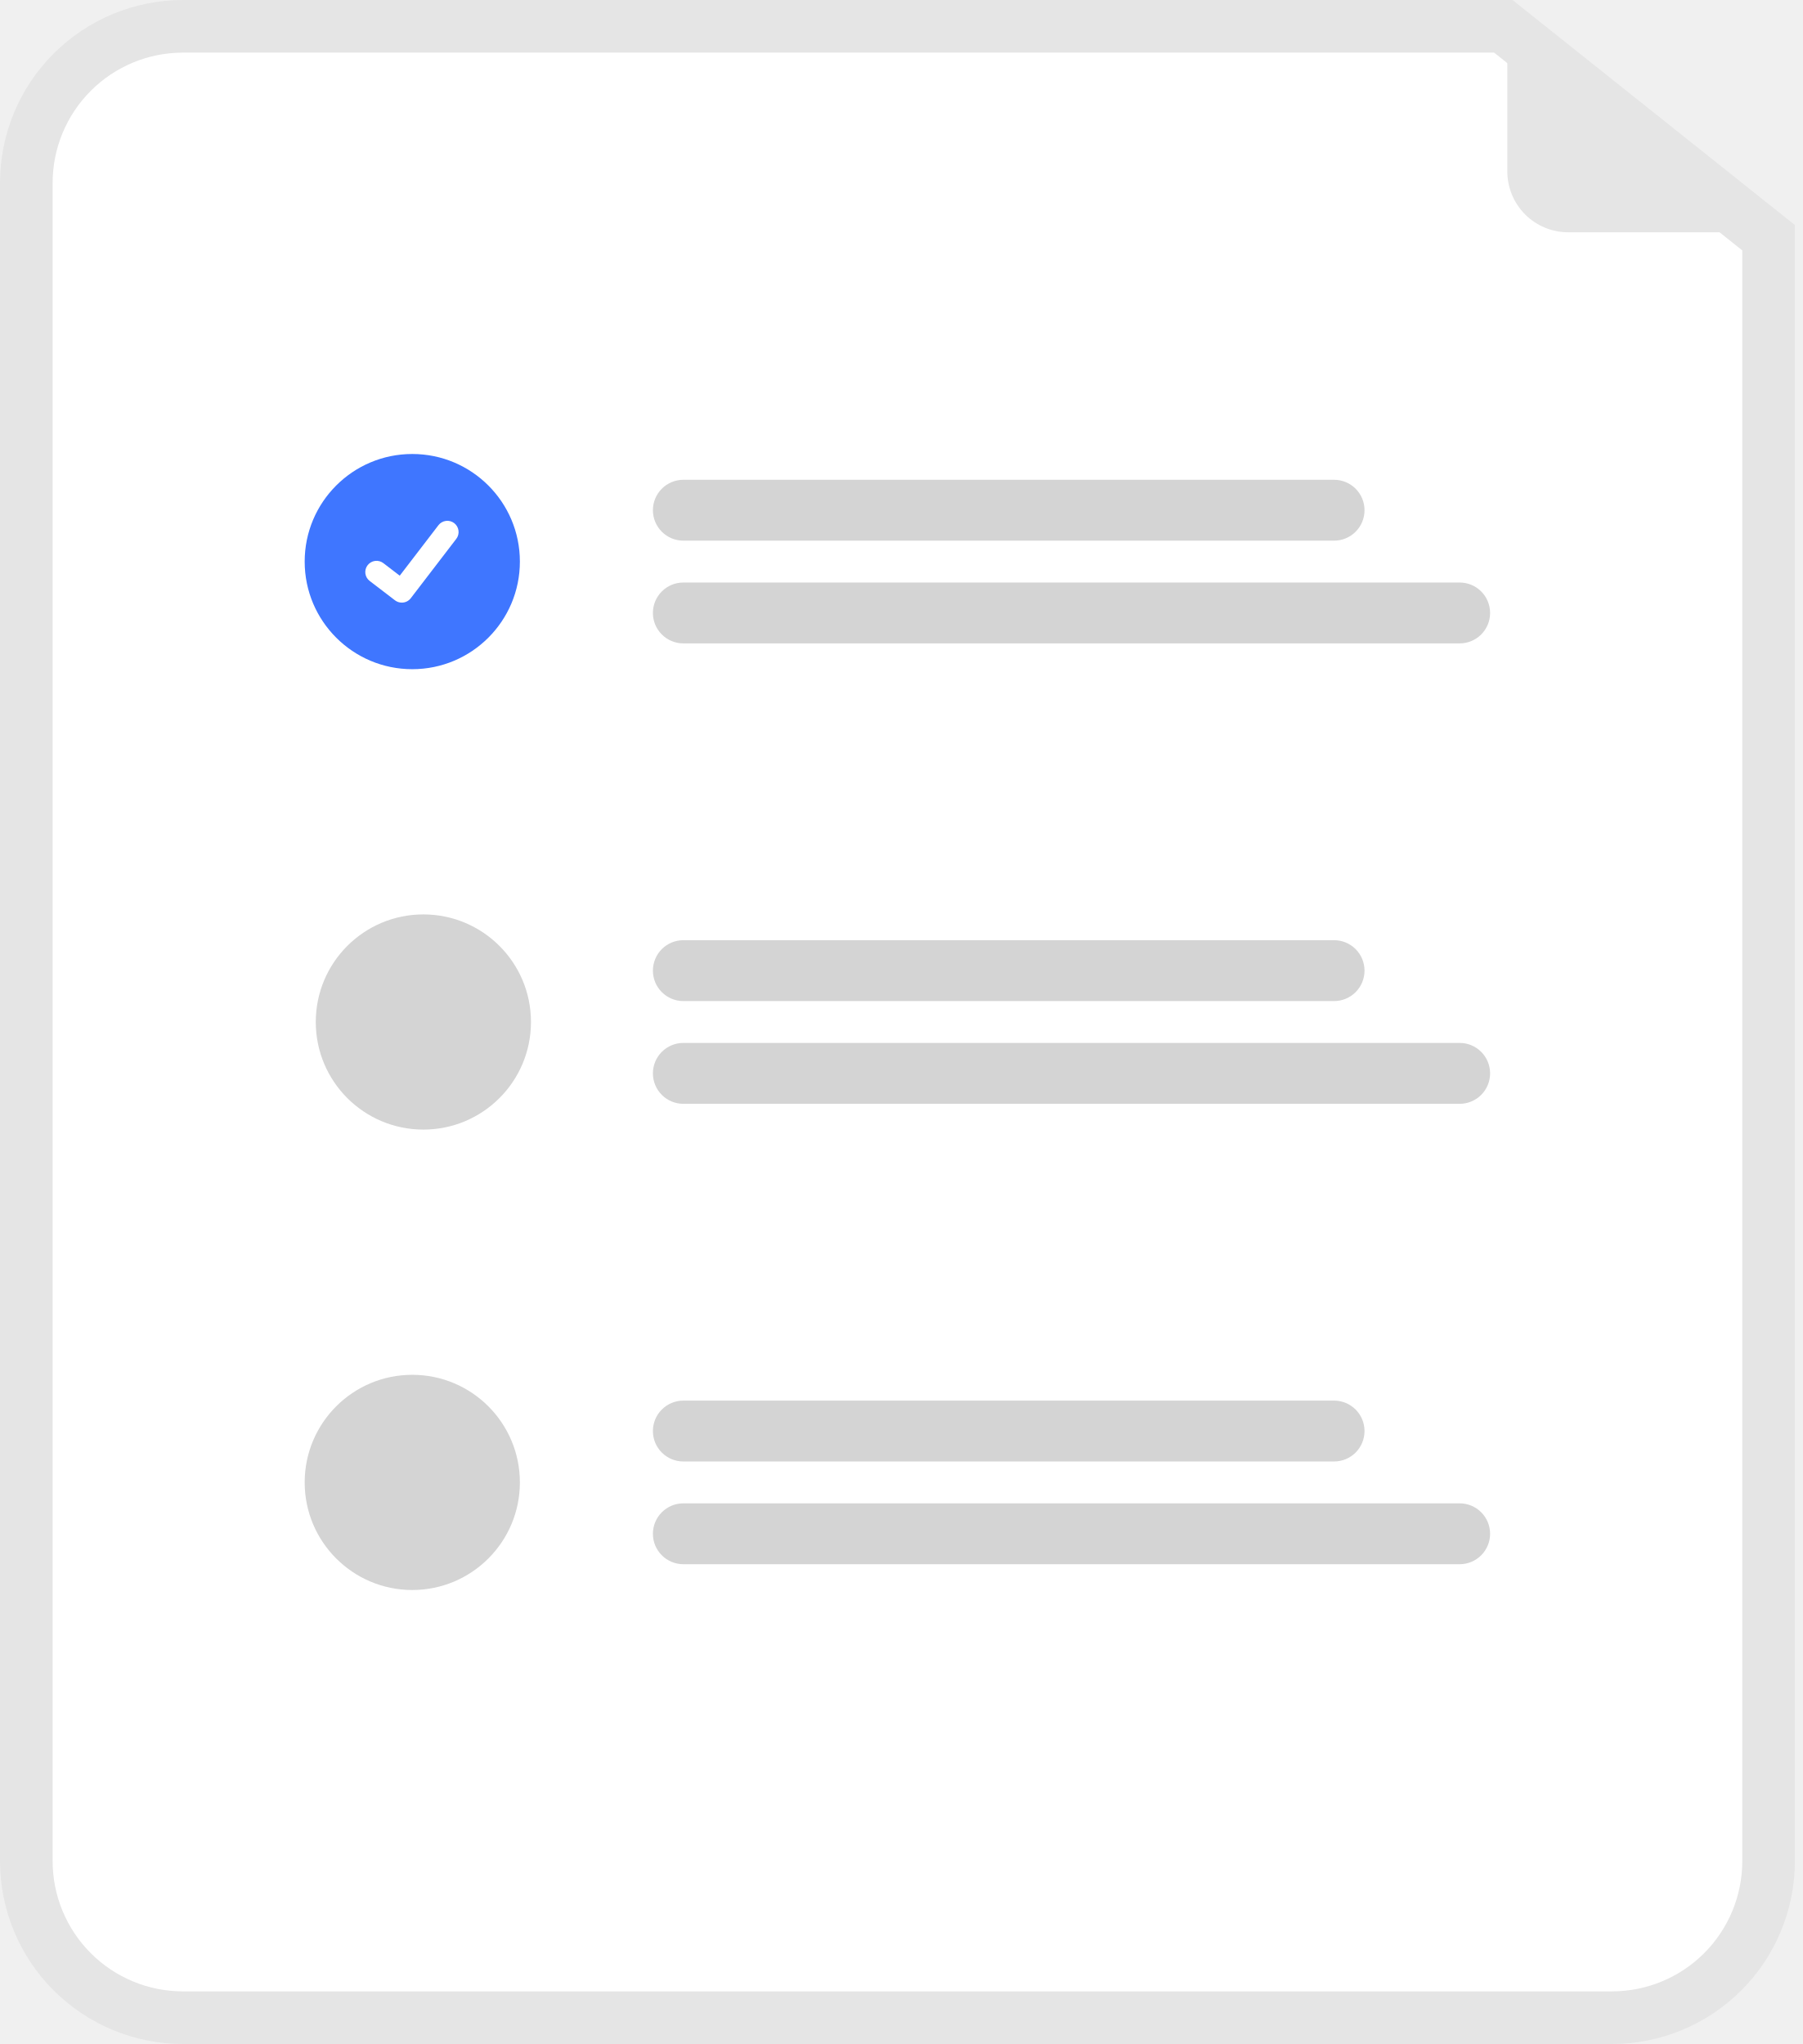
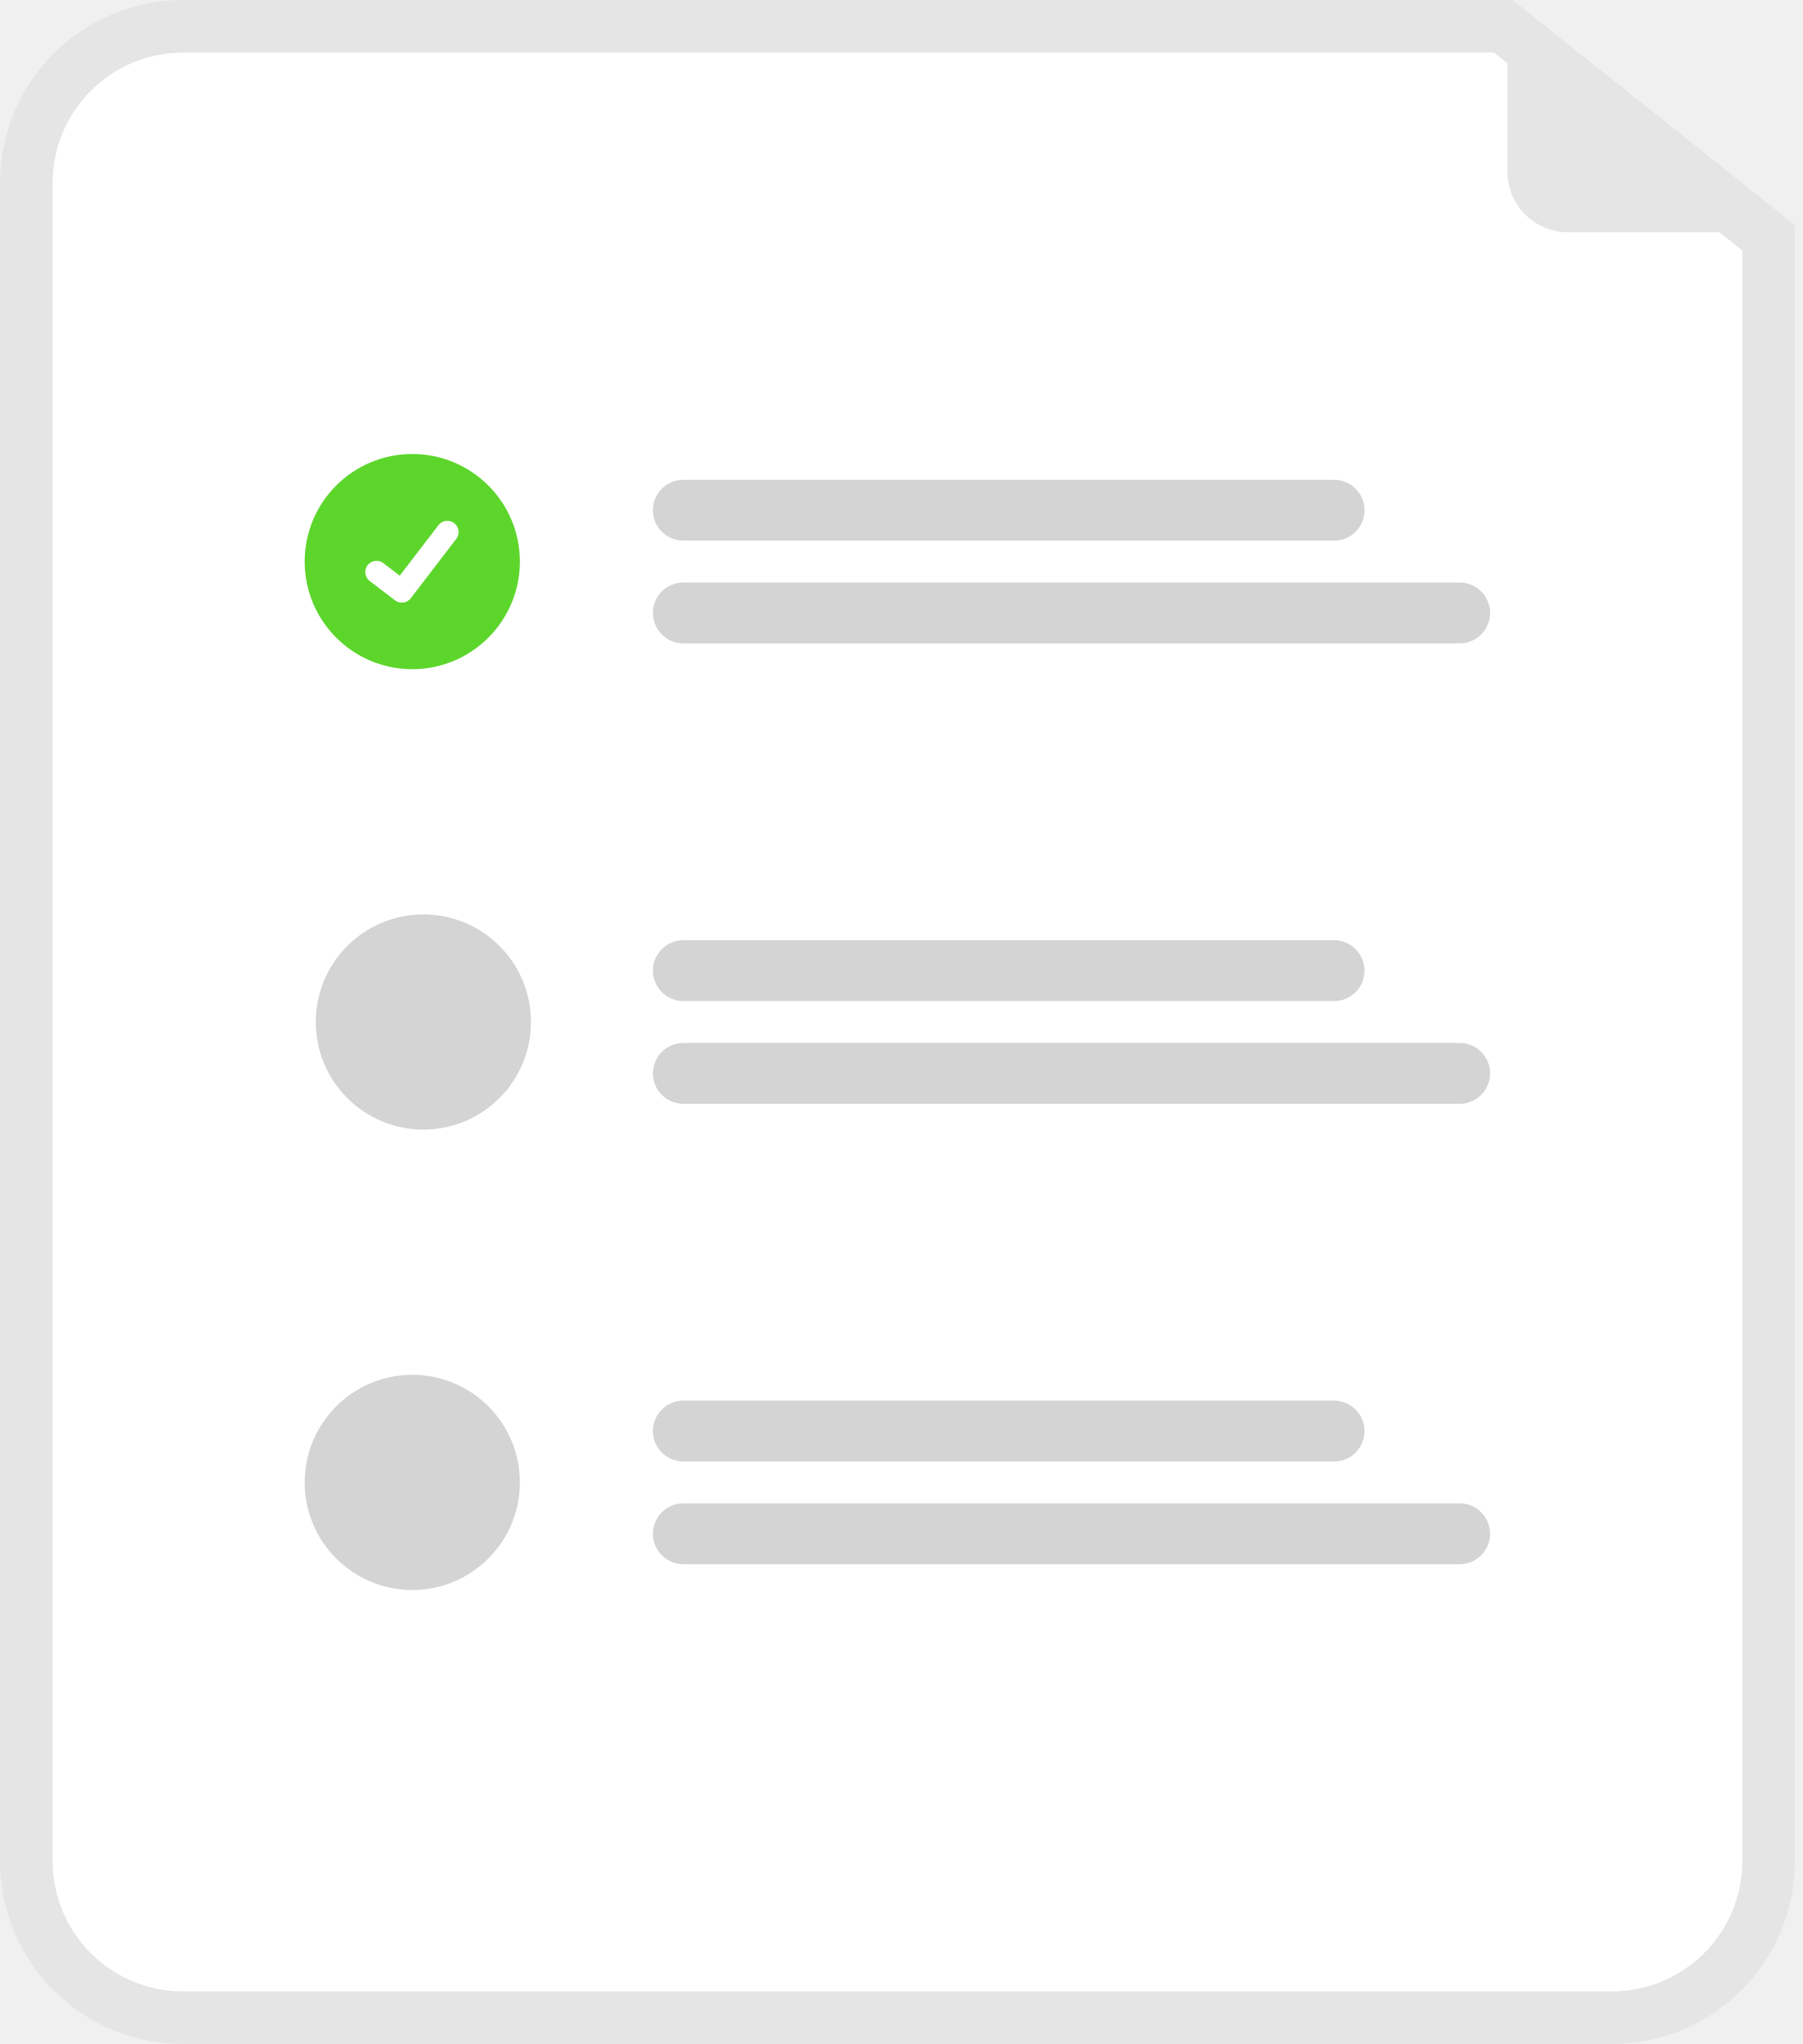
<svg xmlns="http://www.w3.org/2000/svg" width="97" height="110" viewBox="0 0 97 110" fill="none">
  <path d="M86.748 110H9.837C7.229 109.997 4.729 108.96 2.885 107.115C1.04 105.271 0.003 102.771 0 100.163V9.837C0.003 7.229 1.04 4.729 2.885 2.885C4.729 1.04 7.229 0.003 9.837 0H81.39L96.585 12.112V100.163C96.582 102.771 95.545 105.271 93.701 107.115C91.857 108.96 89.356 109.997 86.748 110Z" fill="#E5E5E5" />
  <path d="M9.837 2.832C7.98 2.834 6.199 3.573 4.886 4.886C3.573 6.199 2.834 7.98 2.832 9.837V100.163C2.834 102.02 3.573 103.801 4.886 105.114C6.199 106.427 7.98 107.166 9.837 107.168H86.748C88.605 107.166 90.386 106.427 91.699 105.114C93.013 103.801 93.751 102.02 93.753 100.163V13.476L80.4 2.832H9.837Z" fill="white" />
  <path d="M71.787 29.096H36.771C36.556 29.096 36.343 29.054 36.144 28.971C35.945 28.889 35.765 28.768 35.613 28.616C35.461 28.464 35.34 28.284 35.258 28.085C35.175 27.886 35.133 27.673 35.133 27.458C35.133 27.243 35.175 27.03 35.258 26.831C35.34 26.632 35.461 26.452 35.613 26.3C35.765 26.148 35.945 26.027 36.144 25.945C36.343 25.862 36.556 25.82 36.771 25.82H71.787C72.002 25.82 72.216 25.862 72.414 25.945C72.613 26.027 72.794 26.148 72.946 26.3C73.098 26.452 73.219 26.632 73.301 26.831C73.383 27.03 73.425 27.243 73.425 27.458C73.425 27.673 73.383 27.886 73.301 28.085C73.219 28.284 73.098 28.464 72.946 28.616C72.794 28.768 72.613 28.889 72.414 28.971C72.216 29.054 72.002 29.096 71.787 29.096Z" fill="#D4D4D4" />
  <path d="M78.545 34.625H36.771C36.337 34.625 35.92 34.452 35.613 34.145C35.305 33.838 35.133 33.421 35.133 32.987C35.133 32.552 35.305 32.136 35.613 31.828C35.92 31.521 36.337 31.349 36.771 31.349H78.545C78.979 31.349 79.396 31.521 79.703 31.828C80.01 32.136 80.183 32.552 80.183 32.987C80.183 33.421 80.01 33.838 79.703 34.145C79.396 34.452 78.979 34.625 78.545 34.625Z" fill="#D4D4D4" />
  <path d="M71.787 53.874H36.771C36.337 53.874 35.92 53.701 35.613 53.394C35.305 53.087 35.133 52.67 35.133 52.236C35.133 51.801 35.305 51.384 35.613 51.077C35.92 50.77 36.337 50.597 36.771 50.597H71.787C72.222 50.597 72.638 50.77 72.946 51.077C73.253 51.384 73.425 51.801 73.425 52.236C73.425 52.67 73.253 53.087 72.946 53.394C72.638 53.701 72.222 53.874 71.787 53.874Z" fill="#D4D4D4" />
  <path d="M78.545 59.403H36.771C36.337 59.403 35.92 59.23 35.613 58.923C35.305 58.616 35.133 58.199 35.133 57.764C35.133 57.33 35.305 56.913 35.613 56.606C35.92 56.299 36.337 56.126 36.771 56.126H78.545C78.979 56.126 79.396 56.299 79.703 56.606C80.01 56.913 80.183 57.33 80.183 57.764C80.183 58.199 80.01 58.616 79.703 58.923C79.396 59.23 78.979 59.403 78.545 59.403Z" fill="#D4D4D4" />
  <path d="M71.787 78.651H36.771C36.337 78.651 35.92 78.479 35.613 78.172C35.305 77.864 35.133 77.448 35.133 77.013C35.133 76.579 35.305 76.162 35.613 75.855C35.92 75.548 36.337 75.375 36.771 75.375H71.787C72.222 75.375 72.638 75.548 72.946 75.855C73.253 76.162 73.425 76.579 73.425 77.013C73.425 77.448 73.253 77.864 72.946 78.172C72.638 78.479 72.222 78.651 71.787 78.651Z" fill="#D4D4D4" />
  <path d="M78.545 84.18H36.771C36.337 84.18 35.92 84.008 35.613 83.7C35.305 83.393 35.133 82.977 35.133 82.542C35.133 82.108 35.305 81.691 35.613 81.384C35.92 81.076 36.337 80.904 36.771 80.904H78.545C78.979 80.904 79.396 81.076 79.703 81.384C80.01 81.691 80.183 82.108 80.183 82.542C80.183 82.977 80.01 83.393 79.703 83.7C79.396 84.008 78.979 84.18 78.545 84.18Z" fill="#D4D4D4" />
-   <path d="M22.185 36.013C25.382 36.013 27.975 33.42 27.975 30.222C27.975 27.025 25.382 24.432 22.185 24.432C18.987 24.432 16.395 27.025 16.395 30.222C16.395 33.42 18.987 36.013 22.185 36.013Z" fill="#3F76FF" />
+   <path d="M22.185 36.013C25.382 36.013 27.975 33.42 27.975 30.222C27.975 27.025 25.382 24.432 22.185 24.432C18.987 24.432 16.395 27.025 16.395 30.222C16.395 33.42 18.987 36.013 22.185 36.013Z" fill="#5DD62C" />
  <path d="M21.621 32.431C21.491 32.431 21.364 32.389 21.26 32.311L21.253 32.306L19.893 31.265C19.765 31.168 19.682 31.024 19.661 30.865C19.64 30.706 19.683 30.545 19.781 30.418C19.879 30.291 20.023 30.207 20.181 30.186C20.34 30.165 20.501 30.208 20.628 30.305L21.51 30.981L23.593 28.264C23.641 28.201 23.701 28.148 23.77 28.109C23.839 28.069 23.915 28.043 23.993 28.033C24.072 28.022 24.152 28.027 24.229 28.048C24.305 28.069 24.377 28.104 24.44 28.152L24.427 28.17L24.441 28.152C24.568 28.25 24.651 28.394 24.672 28.553C24.693 28.712 24.65 28.873 24.552 29L22.103 32.195C22.046 32.268 21.973 32.328 21.89 32.369C21.806 32.41 21.715 32.431 21.622 32.43L21.621 32.431Z" fill="white" />
  <path d="M22.782 60.79C25.98 60.79 28.572 58.198 28.572 55C28.572 51.802 25.98 49.21 22.782 49.21C19.584 49.21 16.992 51.802 16.992 55C16.992 58.198 19.584 60.79 22.782 60.79Z" fill="#D4D4D4" />
  <path d="M22.185 85.568C25.382 85.568 27.975 82.975 27.975 79.778C27.975 76.58 25.382 73.987 22.185 73.987C18.987 73.987 16.395 76.58 16.395 79.778C16.395 82.975 18.987 85.568 22.185 85.568Z" fill="#D4D4D4" />
  <path d="M96.289 12.501H84.386C83.517 12.501 82.683 12.156 82.069 11.542C81.455 10.927 81.109 10.094 81.109 9.225V0.434C81.109 0.395 81.12 0.357 81.141 0.325C81.161 0.292 81.19 0.266 81.225 0.249C81.26 0.233 81.298 0.226 81.337 0.23C81.375 0.234 81.411 0.249 81.441 0.273L96.416 12.136C96.449 12.162 96.474 12.199 96.485 12.239C96.497 12.28 96.496 12.324 96.482 12.364C96.468 12.404 96.442 12.439 96.407 12.463C96.373 12.488 96.331 12.501 96.289 12.501Z" fill="#E5E5E5" />
</svg>
